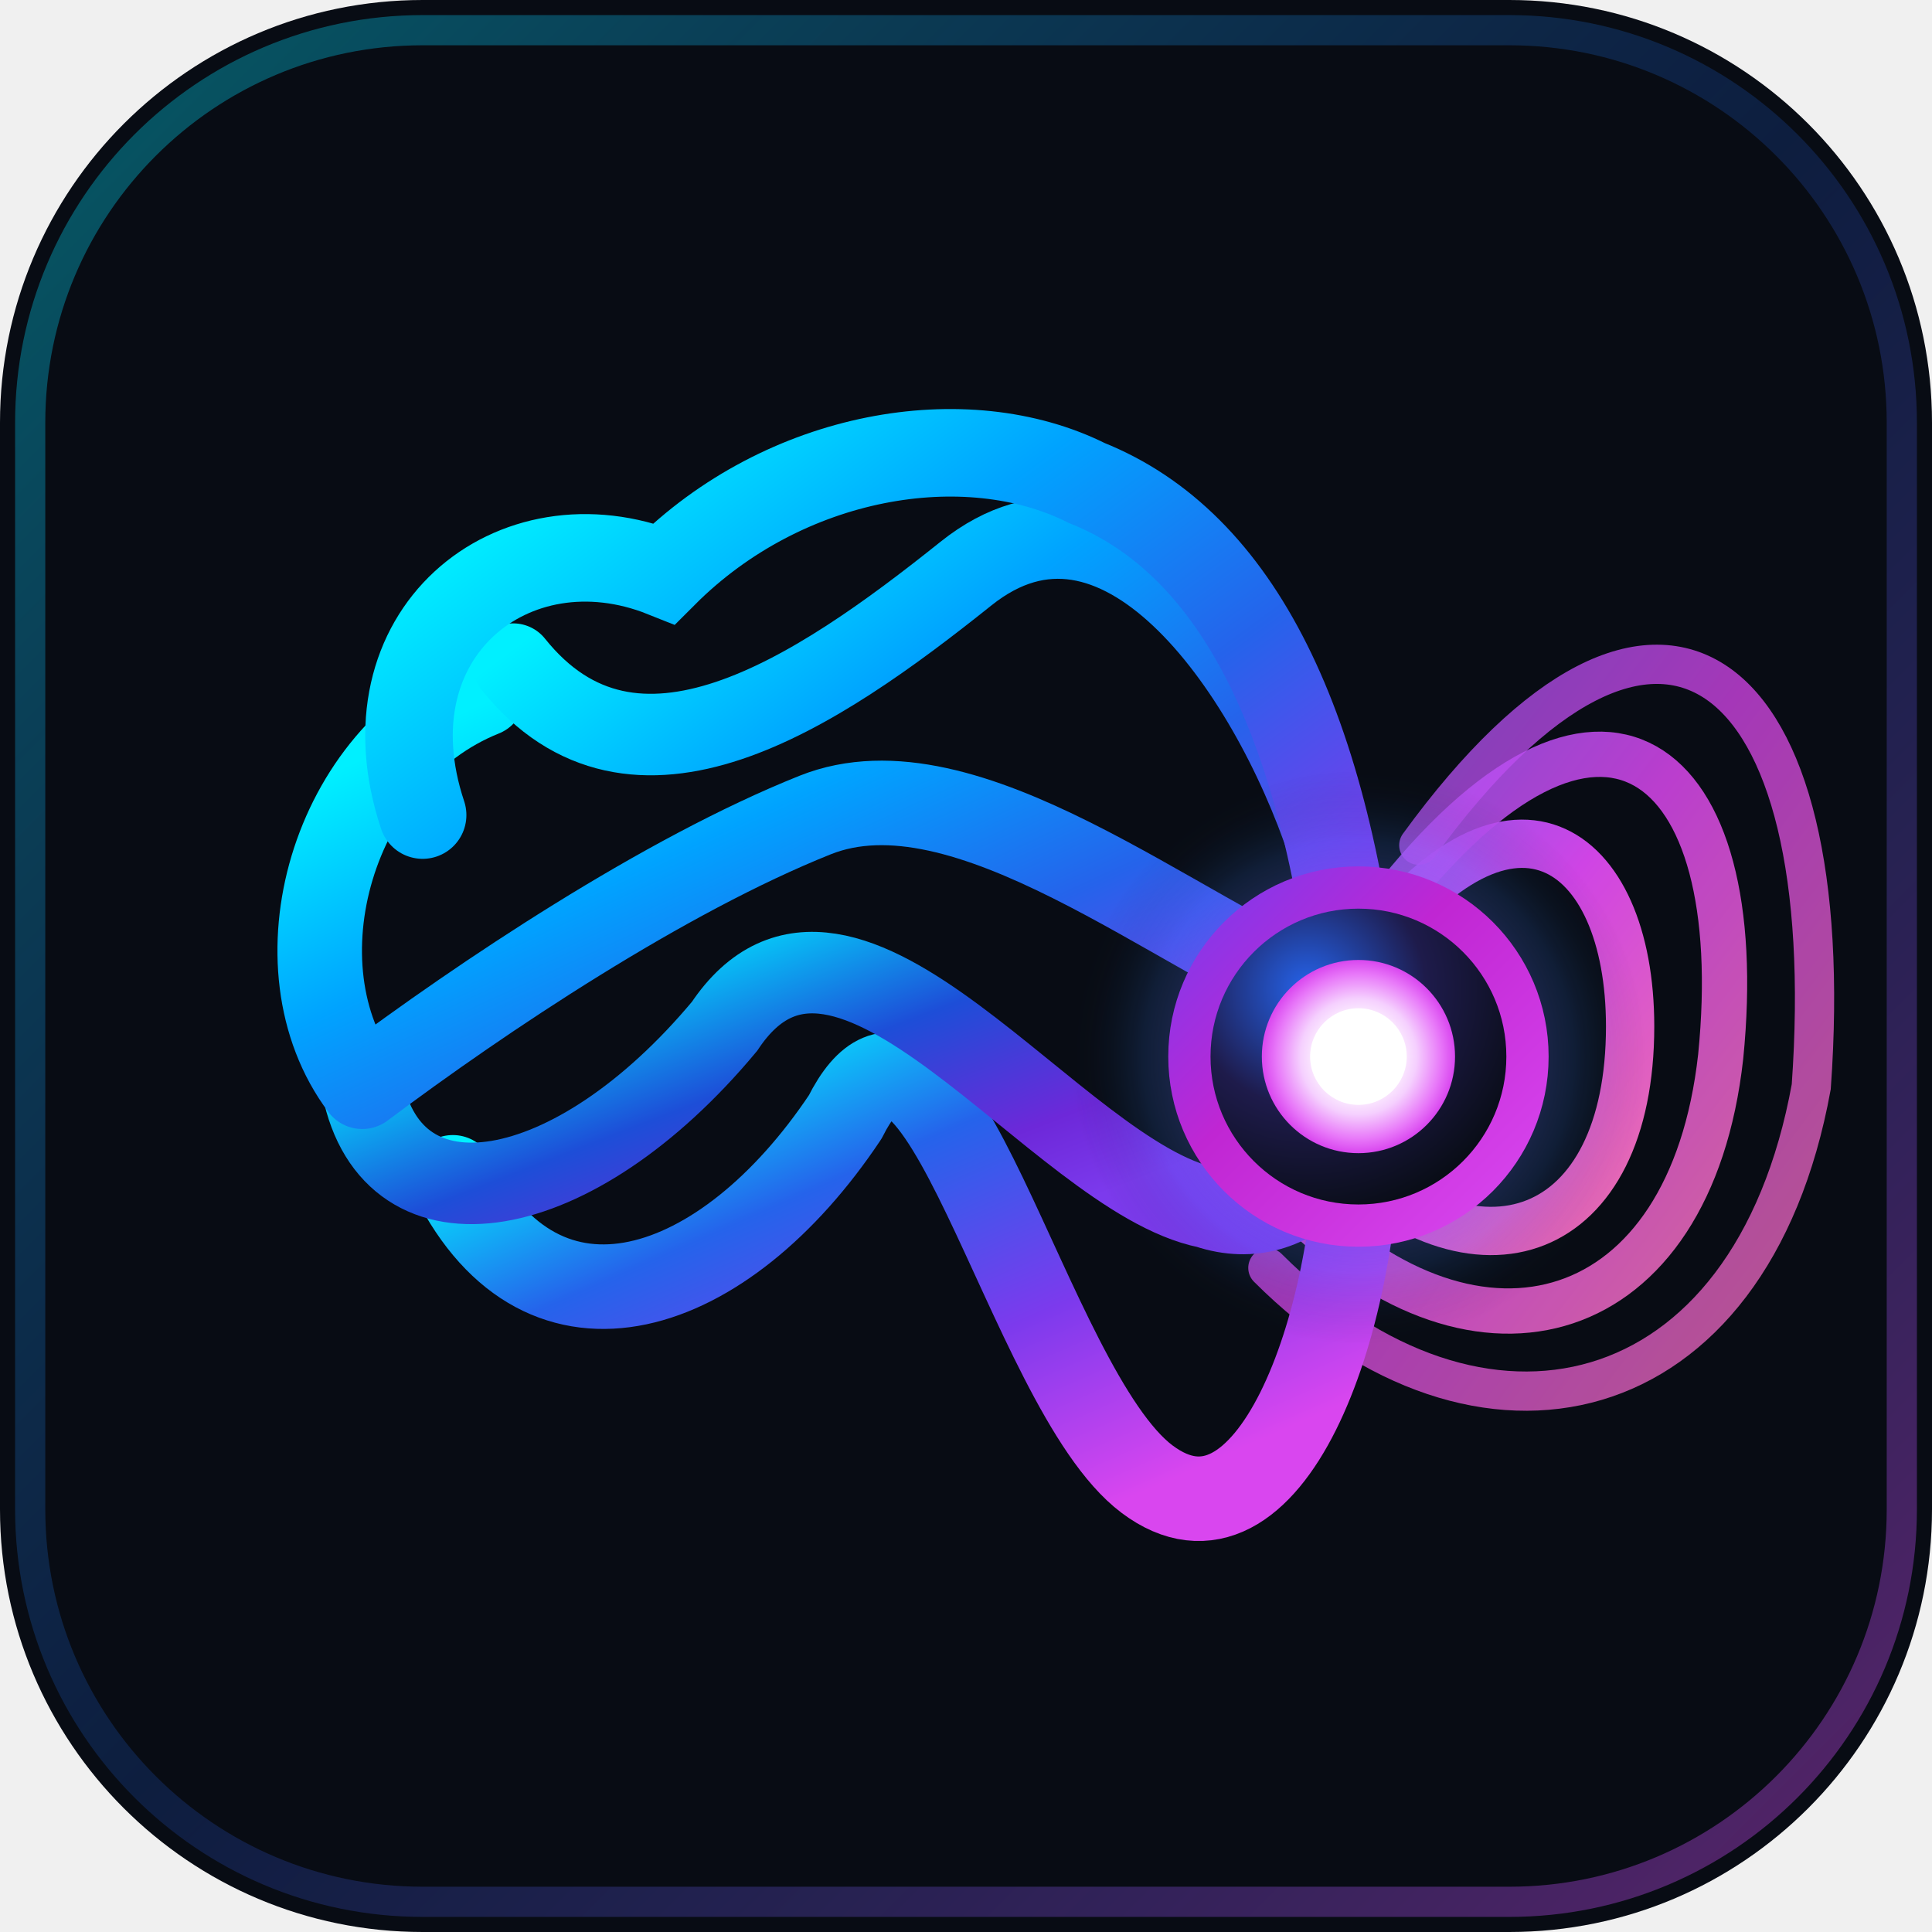
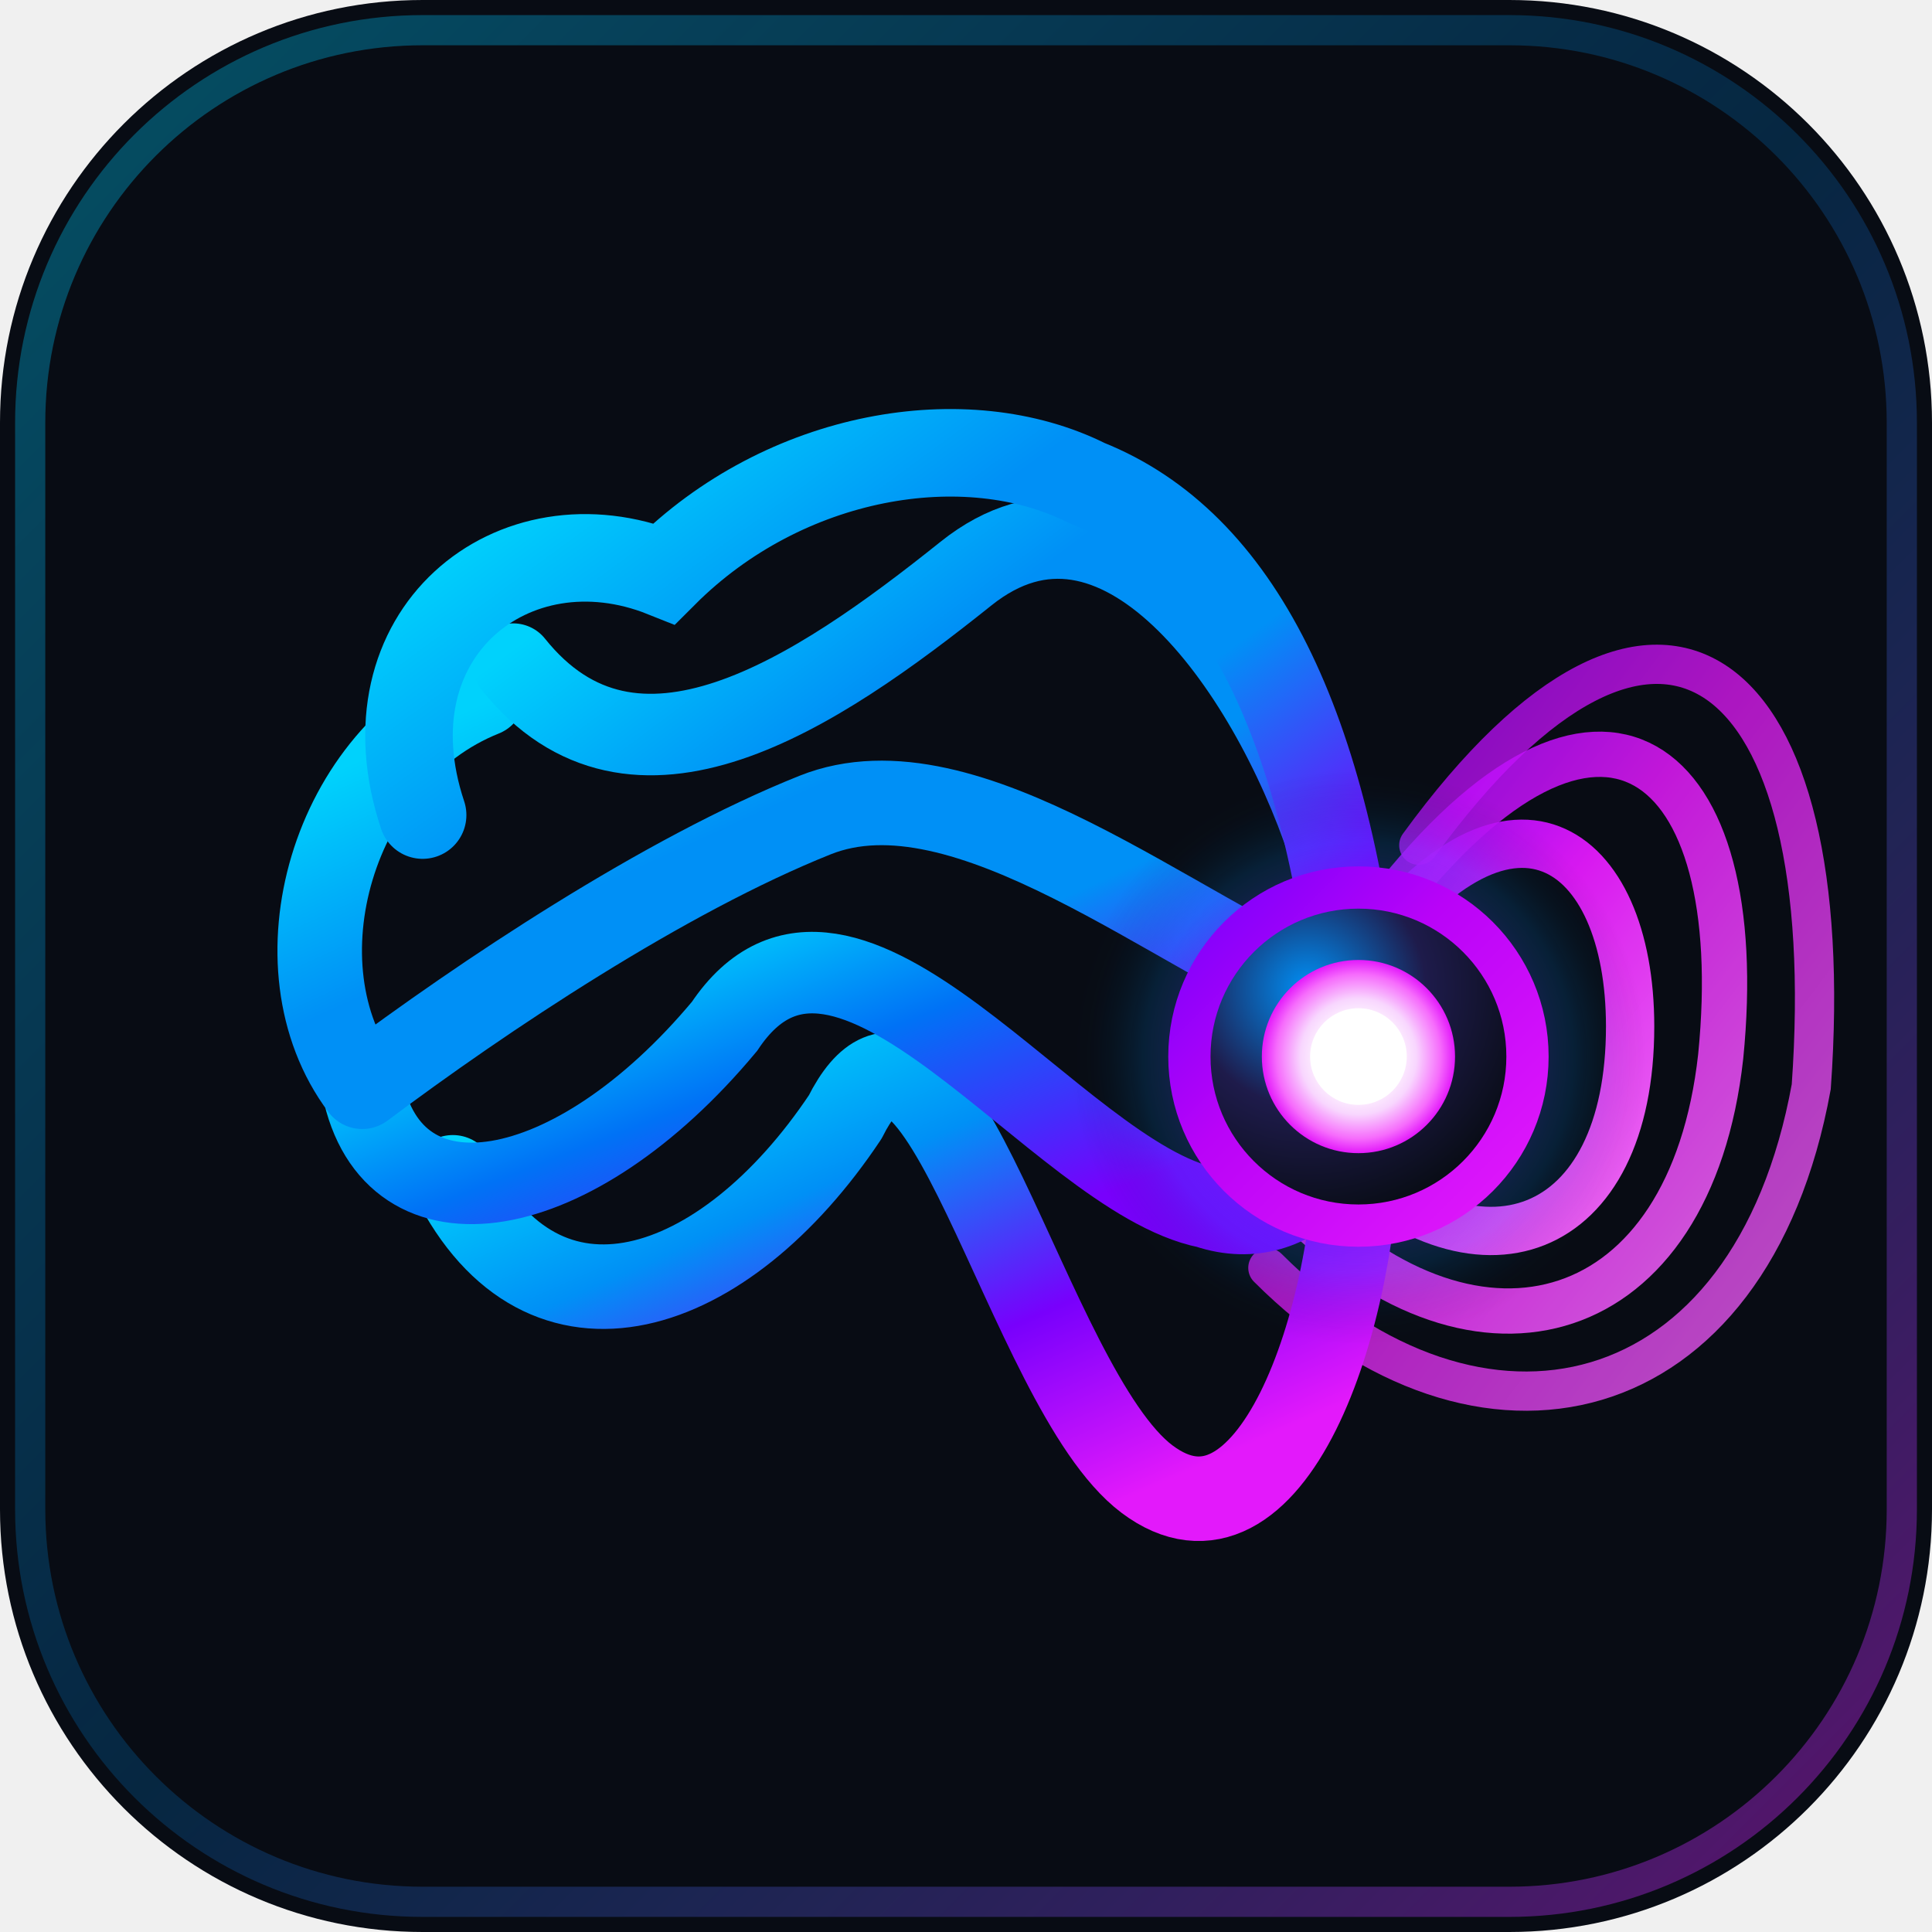
<svg xmlns="http://www.w3.org/2000/svg" viewBox="0 0 64 64" role="img" aria-label="IQX Brain Wave">
  <defs>
    <linearGradient id="sq-border" x1="0%" y1="0%" x2="100%" y2="100%">
-       <stop offset="0%" stop-color="#00F0FF" stop-opacity="0.35" />
-       <stop offset="50%" stop-color="#2563EB" stop-opacity="0.2" />
-       <stop offset="100%" stop-color="#D946EF" stop-opacity="0.4" />
+       <stop offset="0%" stop-color="#00D2FC" stop-opacity="0.35" />
+       <stop offset="50%" stop-color="#0090F6" stop-opacity="0.2" />
+       <stop offset="100%" stop-color="#E319FB" stop-opacity="0.4" />
    </linearGradient>
    <linearGradient id="grad-crest" x1="5%" y1="15%" x2="90%" y2="85%">
-       <stop offset="0%" stop-color="#00F0FF" />
-       <stop offset="35%" stop-color="#00A3FF" />
-       <stop offset="68%" stop-color="#2563EB" />
-       <stop offset="100%" stop-color="#7C3AED" />
+       <stop offset="0%" stop-color="#00D2FC" />
+       <stop offset="35%" stop-color="#0090F6" />
+       <stop offset="68%" stop-color="#0090F6" />
+       <stop offset="100%" stop-color="#7800FC" />
    </linearGradient>
    <linearGradient id="grad-mid" x1="5%" y1="25%" x2="85%" y2="75%">
-       <stop offset="0%" stop-color="#00E5FF" />
-       <stop offset="42%" stop-color="#1D4ED8" />
-       <stop offset="78%" stop-color="#6D28D9" />
-       <stop offset="100%" stop-color="#7C3AED" />
+       <stop offset="0%" stop-color="#00D2FC" />
+       <stop offset="42%" stop-color="#0072F6" />
+       <stop offset="78%" stop-color="#452BFC" />
+       <stop offset="100%" stop-color="#7800FC" />
    </linearGradient>
    <linearGradient id="grad-low" x1="10%" y1="10%" x2="85%" y2="90%">
-       <stop offset="0%" stop-color="#00F0FF" />
-       <stop offset="30%" stop-color="#2563EB" />
-       <stop offset="65%" stop-color="#7C3AED" />
-       <stop offset="100%" stop-color="#D946EF" />
+       <stop offset="0%" stop-color="#00D2FC" />
+       <stop offset="30%" stop-color="#0090F6" />
+       <stop offset="65%" stop-color="#7800FC" />
+       <stop offset="100%" stop-color="#E319FB" />
    </linearGradient>
    <linearGradient id="grad-filament" x1="0%" y1="0%" x2="100%" y2="100%">
-       <stop offset="0%" stop-color="#8B5CF6" />
-       <stop offset="45%" stop-color="#D946EF" />
-       <stop offset="100%" stop-color="#F472B6" />
+       <stop offset="0%" stop-color="#8A00FC" />
+       <stop offset="45%" stop-color="#E319FB" />
+       <stop offset="100%" stop-color="#F66CFC" />
    </linearGradient>
    <radialGradient id="node-bezel" cx="35%" cy="30%" r="70%">
-       <stop offset="0%" stop-color="#2563EB" />
+       <stop offset="0%" stop-color="#0090F6" />
      <stop offset="50%" stop-color="#1E1B4B" />
      <stop offset="100%" stop-color="#080C14" />
    </radialGradient>
    <linearGradient id="bezel-ring" x1="0%" y1="0%" x2="100%" y2="100%">
-       <stop offset="0%" stop-color="#7C3AED" />
-       <stop offset="40%" stop-color="#C026D3" />
-       <stop offset="100%" stop-color="#D946EF" />
+       <stop offset="0%" stop-color="#7800FC" />
+       <stop offset="40%" stop-color="#B903F8" />
+       <stop offset="100%" stop-color="#E319FB" />
    </linearGradient>
    <radialGradient id="node-core" cx="50%" cy="50%" r="50%">
      <stop offset="0%" stop-color="#FFFFFF" />
      <stop offset="35%" stop-color="#FFFFFF" />
-       <stop offset="60%" stop-color="#F5D0FE" />
-       <stop offset="85%" stop-color="#E879F9" />
-       <stop offset="100%" stop-color="#D946EF" />
+       <stop offset="60%" stop-color="#F8D6FE" />
+       <stop offset="85%" stop-color="#F66CFC" />
+       <stop offset="100%" stop-color="#E319FB" />
    </radialGradient>
    <radialGradient id="node-glow" cx="50%" cy="50%" r="50%">
-       <stop offset="0%" stop-color="#E879F9" stop-opacity="0.8" />
-       <stop offset="40%" stop-color="#A855F7" stop-opacity="0.4" />
-       <stop offset="75%" stop-color="#3B82F6" stop-opacity="0.15" />
+       <stop offset="0%" stop-color="#F66CFC" stop-opacity="0.8" />
+       <stop offset="40%" stop-color="#B903F8" stop-opacity="0.4" />
+       <stop offset="75%" stop-color="#0090F6" stop-opacity="0.15" />
      <stop offset="100%" stop-color="#080C14" stop-opacity="0" />
    </radialGradient>
  </defs>
  <rect width="64" height="64" rx="14" fill="#080c14" />
  <rect width="62" height="62" x="1" y="1" rx="13" fill="none" stroke="url(#sq-border)" stroke-width="1" />
  <g fill="none" stroke="url(#grad-filament)" stroke-linecap="round">
    <path d="M45 32 C50 25 54 28 54 34 C54 41 49 43 44 38" stroke-width="1.6" opacity="0.95" />
    <path d="M46 30 C53 21 58 25 57 35 C56 44 49 46 43 40" stroke-width="1.5" opacity="0.85" />
    <path d="M47 28 C55 17 61 22 60 36 C58 47 49 49 42 42" stroke-width="1.3" opacity="0.75" />
  </g>
  <path d="M15 39 C18 45 24 43 28 37 C31 31 34 46 38 49 C42 52 45 44 45 37" fill="none" stroke="url(#grad-low)" stroke-width="2.8" stroke-linecap="round" stroke-linejoin="round" />
  <path d="M12 36 C13 41 19 40 24 34 C28 28 35 39 40 40 C43 41 45 38 45 36" fill="none" stroke="url(#grad-mid)" stroke-width="2.7" stroke-linecap="round" />
  <path d="M16 23 C11 25 9 32 12 36 C16 33 22 29 27 27 C32 25 39 31 44 33 C45 33 45 35 45 35" fill="none" stroke="url(#grad-crest)" stroke-width="2.8" stroke-linecap="round" stroke-linejoin="round" />
  <path d="M17 22 C21 27 27 23 32 19 C37 15 42 22 44 28 C45 31 45 34 45 35" fill="none" stroke="url(#grad-crest)" stroke-width="2.7" stroke-linecap="round" />
  <path d="M14 27 C12 21 17 17 22 19 C26 15 32 14 36 16 C41 18 44 24 45 34" fill="none" stroke="url(#grad-crest)" stroke-width="2.9" stroke-linecap="round" />
  <circle cx="45" cy="35" r="9.5" fill="url(#node-glow)" />
  <circle cx="45" cy="35" r="5.6" fill="url(#node-bezel)" stroke="url(#bezel-ring)" stroke-width="1.4" />
  <circle cx="45" cy="35" r="3.2" fill="url(#node-core)" />
  <circle cx="45" cy="35" r="1.6" fill="#FFFFFF" />
</svg>
